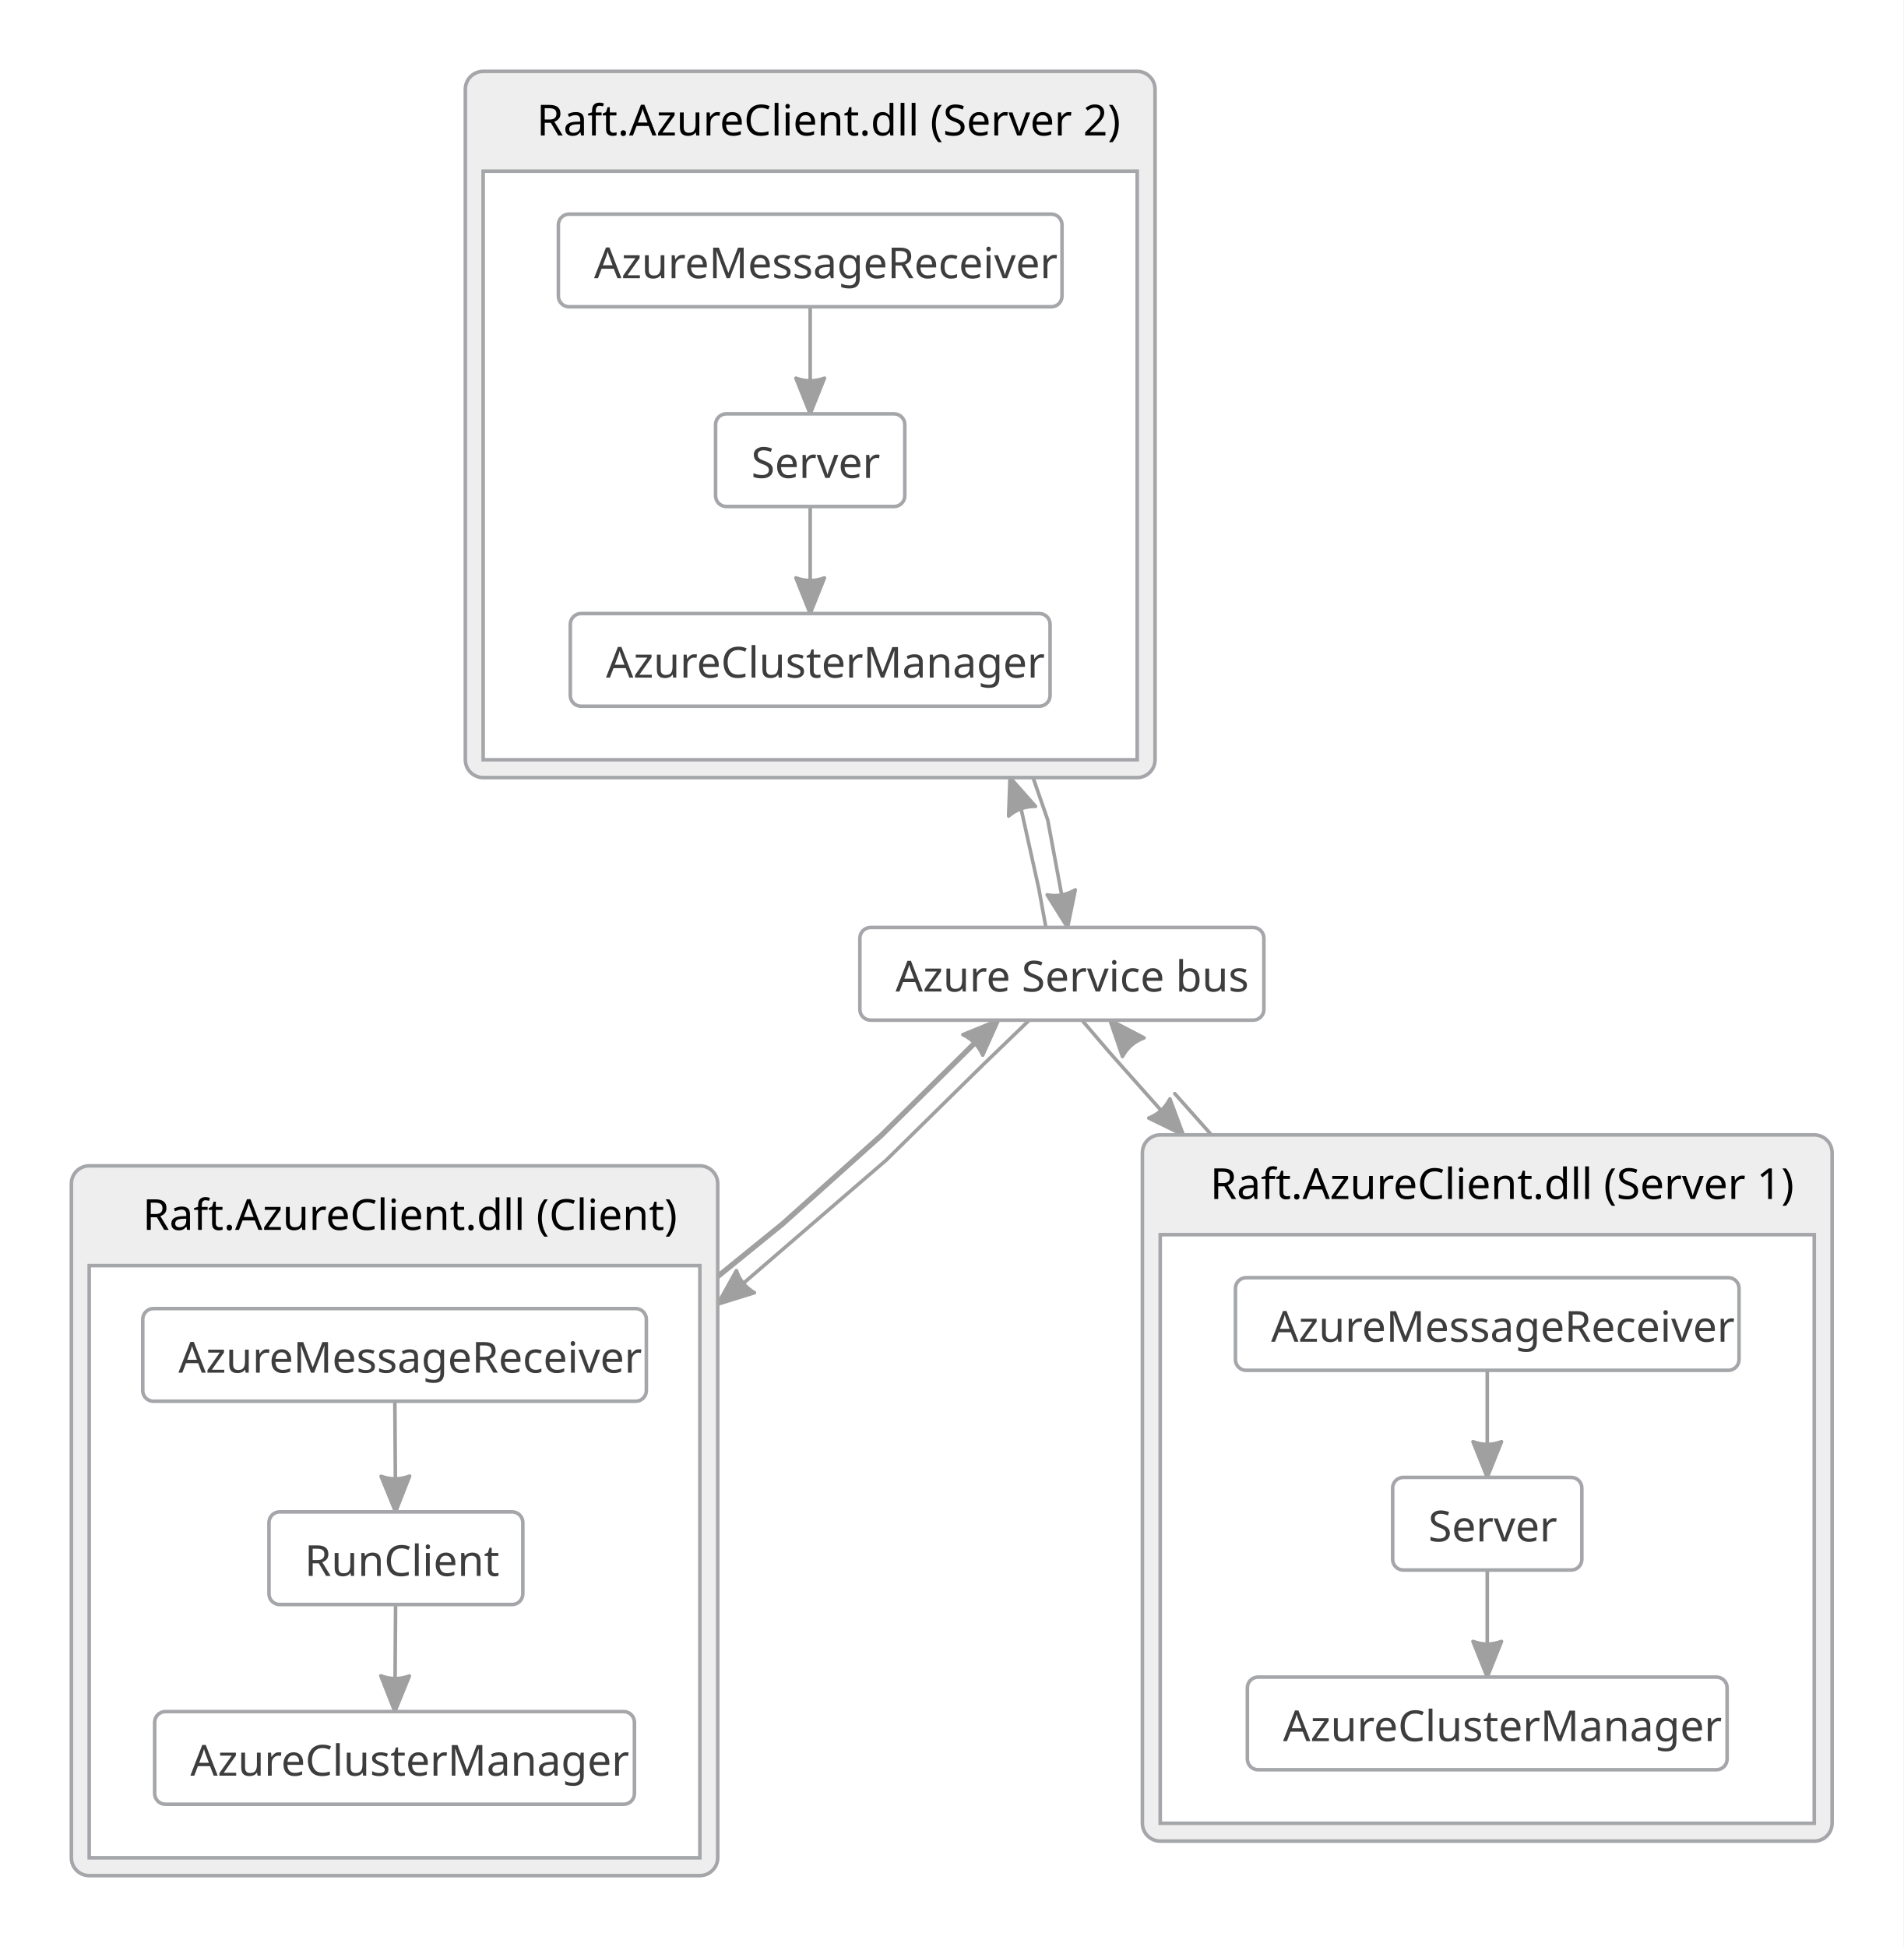
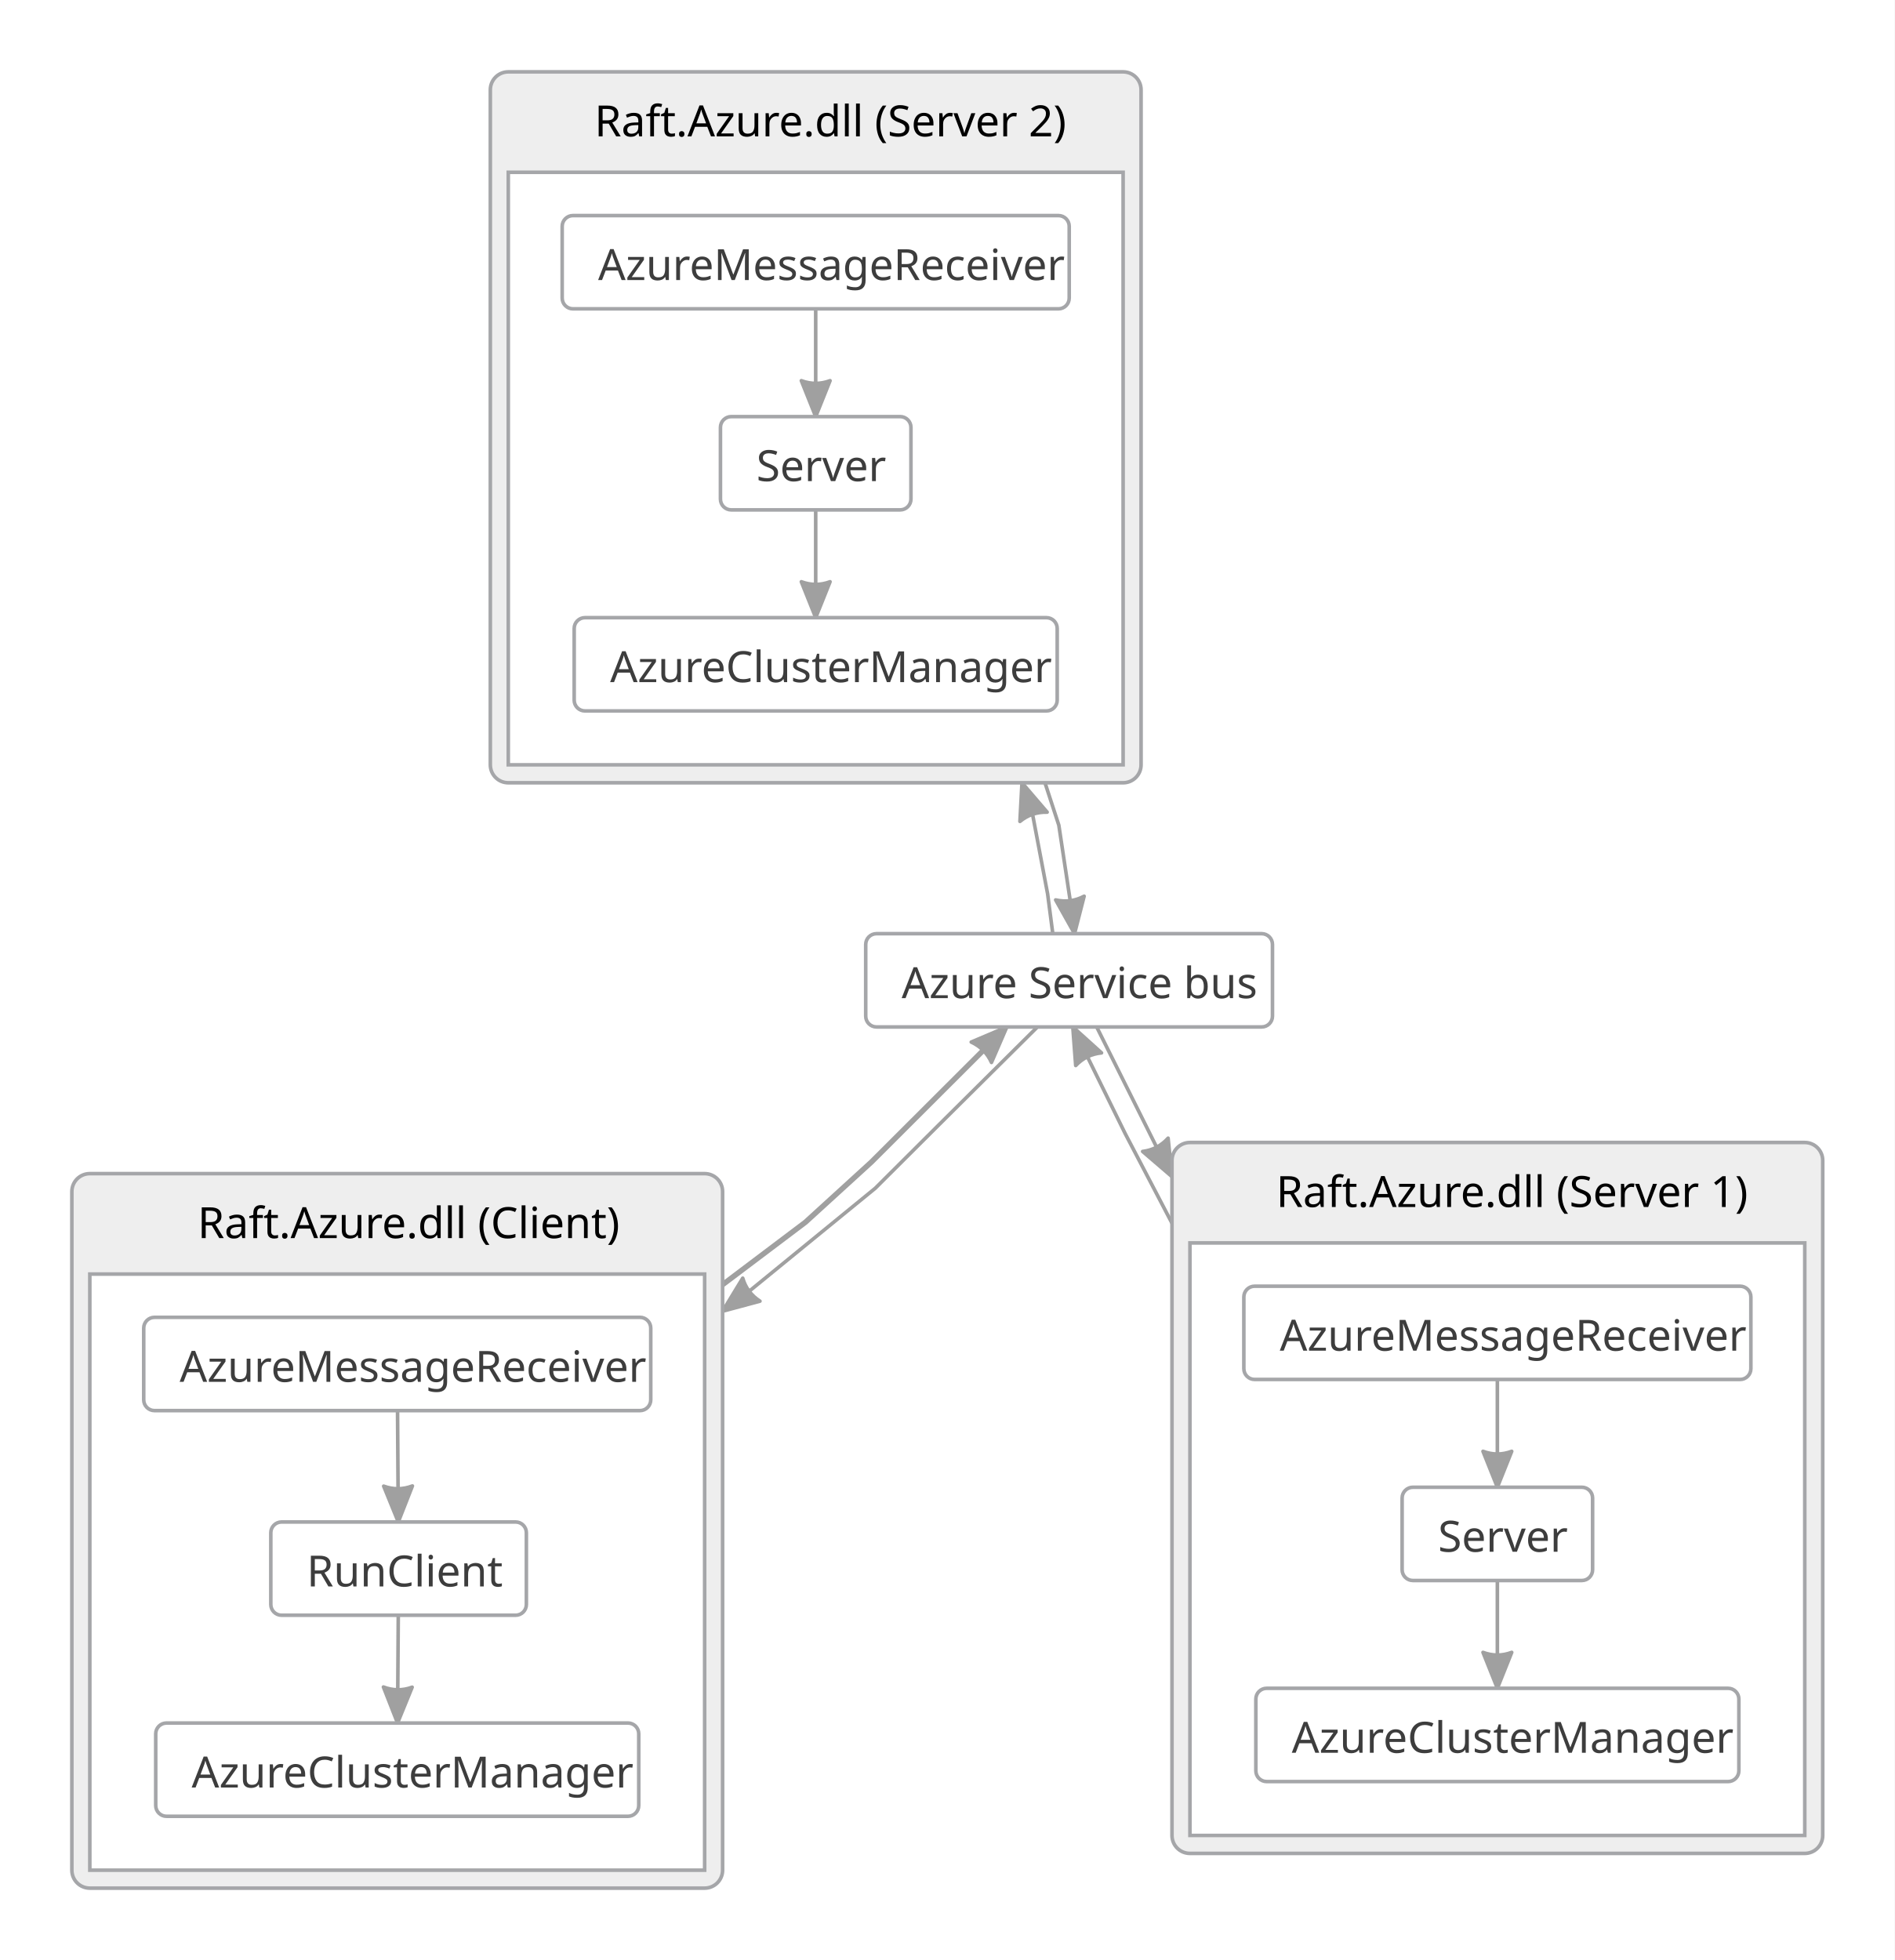
- <svg xmlns="http://www.w3.org/2000/svg" stroke-linecap="round" font-size="12" font-family="Segoe UI" width="533.397" height="545.547">
+ <svg xmlns="http://www.w3.org/2000/svg" stroke-linecap="round" font-size="12" font-family="Segoe UI" width="527.322" height="545.547">
  <defs />
-   <rect width="533.397" height="545.547" fill="#FFFFFF" />
-   <g transform="translate(-13.99998,-7.000003)">
-     <path d="M 302.433,292.84 L 289.236,305.578 L 262.319,332.084 L 222.109,366.748" fill="none" stroke="#A0A0A0" stroke-width="1" />
-     <path d="M 215.123,372.422 L 225.407,369.222 C 222.95,367.783 221.268,365.713 220.363,363.013 z" fill="#A0A0A0" stroke="#A0A0A0" stroke-width="1" stroke-linejoin="round" />
-     <path d="M 317.176,292.84 L 325.007,301.995 L 339.545,318.336" fill="none" stroke="#A0A0A0" stroke-width="1" />
-     <path d="M 345.594,325 L 341.835,314.907 C 340.533,317.44 338.558,319.232 335.911,320.284 z" fill="#A0A0A0" stroke="#A0A0A0" stroke-width="1" stroke-linejoin="round" />
-     <path d="M 307.089,266.88 L 305.097,255.993 L 300.069,233.35" fill="none" stroke="#A0A0A0" stroke-width="1" />
-     <path d="M 297.026,224.88 L 296.643,235.644 C 298.814,233.801 301.324,232.899 304.172,232.939 z" fill="#A0A0A0" stroke="#A0A0A0" stroke-width="1" stroke-linejoin="round" />
-     <path d="M 215.123,364.677 L 233.319,349.912 L 260.897,325.191 L 287.318,299.09" fill="none" stroke="#A0A0A0" stroke-width="1.5" />
-     <path d="M 293.794,292.84 L 283.82,296.907 C 286.392,298.131 288.244,300.05 289.376,302.663 z" fill="#A0A0A0" stroke="#A0A0A0" stroke-width="1" stroke-linejoin="round" />
-     <path d="M 353.479,325 L 343.2,313.429" fill="none" stroke="#A0A0A0" stroke-width="1" />
-     <path d="M 325.044,292.84 L 328.538,303.028 C 329.906,300.53 331.927,298.79 334.6,297.808 z" fill="#A0A0A0" stroke="#A0A0A0" stroke-width="1" stroke-linejoin="round" />
-     <path d="M 303.482,224.88 L 307.599,236.765 L 311.561,258.023" fill="none" stroke="#A0A0A0" stroke-width="1" />
-     <path d="M 313.159,266.88 L 315.319,256.329 C 312.873,257.786 310.249,258.26 307.447,257.749 z" fill="#A0A0A0" stroke="#A0A0A0" stroke-width="1" stroke-linejoin="round" />
-     <rect x="34" y="333.666" rx="5" ry="5" width="181.123" height="198.88" fill="#EEEEEE" stroke="#A5A6A9" stroke-width="1" />
-     <text x="54" y="351.616" fill="#000000">Raft.AzureClient.dll (Client)</text>
-     <rect x="39" y="361.626" width="171.123" height="165.92" fill="#FFFFFF" stroke="#A5A6A9" stroke-width="1" />
-     <path d="M 124.648,399.627 L 124.794,421.627" fill="none" stroke="#A0A0A0" stroke-width="1" />
-     <path d="M 124.854,430.627 L 128.787,420.6 C 126.127,421.618 123.461,421.636 120.787,420.653 z" fill="#A0A0A0" stroke="#A0A0A0" stroke-width="1" stroke-linejoin="round" />
-     <path d="M 124.852,456.587 L 124.71,477.587" fill="none" stroke="#A0A0A0" stroke-width="1" />
-     <path d="M 124.649,486.587 L 128.717,476.614 C 126.044,477.596 123.377,477.578 120.717,476.56 z" fill="#A0A0A0" stroke="#A0A0A0" stroke-width="1" stroke-linejoin="round" />
-     <rect x="57.342" y="486.587" rx="3" ry="3" width="134.44" height="25.96" fill="#FFFFFF" stroke="#A5A6A9" stroke-width="1" />
-     <text x="67.342" y="504.537" fill="#3D3D3D">AzureClusterManager</text>
-     <rect x="54" y="373.667" rx="3" ry="3" width="141.123" height="25.96" fill="#FFFFFF" stroke="#A5A6A9" stroke-width="1" />
-     <text x="64" y="391.617" fill="#3D3D3D">AzureMessageReceiver</text>
-     <rect x="89.373" y="430.627" rx="3" ry="3" width="71.133" height="25.96" fill="#FFFFFF" stroke="#A5A6A9" stroke-width="1" />
-     <text x="99.373" y="448.577" fill="#3D3D3D">RunClient</text>
-     <rect x="334.123" y="325" rx="5" ry="5" width="193.273" height="197.88" fill="#EEEEEE" stroke="#A5A6A9" stroke-width="1" />
-     <text x="353.123" y="342.95" fill="#000000">Raft.AzureClient.dll (Server 1)</text>
-     <rect x="339.123" y="352.96" width="183.273" height="164.92" fill="#FFFFFF" stroke="#A5A6A9" stroke-width="1" />
-     <path d="M 430.76,390.96 L 430.76,411.96" fill="none" stroke="#A0A0A0" stroke-width="1" />
-     <path d="M 430.76,420.96 L 434.76,410.96 C 432.093,411.96 429.427,411.96 426.76,410.96 z" fill="#A0A0A0" stroke="#A0A0A0" stroke-width="1" stroke-linejoin="round" />
-     <path d="M 430.76,446.92 L 430.76,467.92" fill="none" stroke="#A0A0A0" stroke-width="1" />
-     <path d="M 430.76,476.92 L 434.76,466.92 C 432.093,467.92 429.427,467.92 426.76,466.92 z" fill="#A0A0A0" stroke="#A0A0A0" stroke-width="1" stroke-linejoin="round" />
-     <rect x="363.54" y="476.92" rx="3" ry="3" width="134.44" height="25.96" fill="#FFFFFF" stroke="#A5A6A9" stroke-width="1" />
-     <text x="373.54" y="494.87" fill="#3D3D3D">AzureClusterManager</text>
-     <rect x="360.198" y="365" rx="3" ry="3" width="141.123" height="25.96" fill="#FFFFFF" stroke="#A5A6A9" stroke-width="1" />
-     <text x="370.198" y="382.95" fill="#3D3D3D">AzureMessageReceiver</text>
-     <rect x="404.25" y="420.96" rx="3" ry="3" width="53.02" height="25.96" fill="#FFFFFF" stroke="#A5A6A9" stroke-width="1" />
-     <text x="414.25" y="438.91" fill="#3D3D3D">Server</text>
-     <rect x="144.397" y="27" rx="5" ry="5" width="193.273" height="197.88" fill="#EEEEEE" stroke="#A5A6A9" stroke-width="1" />
-     <text x="164.397" y="44.95" fill="#000000">Raft.AzureClient.dll (Server 2)</text>
-     <rect x="149.397" y="54.96" width="183.273" height="164.92" fill="#FFFFFF" stroke="#A5A6A9" stroke-width="1" />
-     <path d="M 241.033,92.96 L 241.033,113.96" fill="none" stroke="#A0A0A0" stroke-width="1" />
-     <path d="M 241.033,122.96 L 245.033,112.96 C 242.367,113.96 239.7,113.96 237.033,112.96 z" fill="#A0A0A0" stroke="#A0A0A0" stroke-width="1" stroke-linejoin="round" />
-     <path d="M 241.033,148.92 L 241.033,169.92" fill="none" stroke="#A0A0A0" stroke-width="1" />
-     <path d="M 241.033,178.92 L 245.033,168.92 C 242.367,169.92 239.7,169.92 237.033,168.92 z" fill="#A0A0A0" stroke="#A0A0A0" stroke-width="1" stroke-linejoin="round" />
-     <rect x="173.813" y="178.92" rx="3" ry="3" width="134.44" height="25.96" fill="#FFFFFF" stroke="#A5A6A9" stroke-width="1" />
-     <text x="183.813" y="196.87" fill="#3D3D3D">AzureClusterManager</text>
-     <rect x="170.472" y="67" rx="3" ry="3" width="141.123" height="25.96" fill="#FFFFFF" stroke="#A5A6A9" stroke-width="1" />
-     <text x="180.472" y="84.95" fill="#3D3D3D">AzureMessageReceiver</text>
-     <rect x="214.523" y="122.96" rx="3" ry="3" width="53.02" height="25.96" fill="#FFFFFF" stroke="#A5A6A9" stroke-width="1" />
-     <text x="224.523" y="140.91" fill="#3D3D3D">Server</text>
-     <rect x="254.955" y="266.88" rx="3" ry="3" width="113.213" height="25.96" fill="#FFFFFF" stroke="#A5A6A9" stroke-width="1" />
-     <text x="264.955" y="284.83" fill="#3D3D3D">Azure Service bus</text>
+   <rect width="527.322" height="545.547" fill="#FFFFFF" />
+   <g transform="translate(-13.99998,-7.000002)">
+     <g id="AzureServiceBus-&gt;AzureMessageReceiver" />
+     <g id="AzureServiceBus-&gt;AzureMessageReceiver1" />
+     <g id="AzureServiceBus-&gt;AzureMessageReceiver2" />
+     <g id="AzureServiceBus-&gt;Raft.AzureClient.dll">
+       <path d="M 302.749,292.84 L 275.146,320.253 L 257.608,337.739 L 222.324,366.563" fill="none" stroke="#A0A0A0" stroke-width="1" />
+       <path d="M 215.123,371.962 L 225.524,369.164 C 223.124,367.63 221.525,365.496 220.725,362.763 z" fill="#A0A0A0" stroke="#A0A0A0" stroke-width="1" stroke-linejoin="round" />
+     </g>
+     <g id="AzureServiceBus-&gt;Raft.AzureClient.dll(Server)">
+       <path d="M 319.239,292.84 L 322.583,299.548 L 336.034,326.533" fill="none" stroke="#A0A0A0" stroke-width="1" />
+       <path d="M 340.198,334.511 L 339.117,323.795 C 337.216,325.916 334.852,327.15 332.025,327.497 z" fill="#A0A0A0" stroke="#A0A0A0" stroke-width="1" stroke-linejoin="round" />
+     </g>
+     <g id="AzureServiceBus-&gt;Raft.AzureClient.dll(Server2)">
+       <path d="M 307.025,266.88 L 305.586,255.822 L 301.344,233.401" fill="none" stroke="#A0A0A0" stroke-width="1" />
+       <path d="M 298.446,224.88 L 297.879,235.636 C 300.082,233.83 302.606,232.972 305.453,233.059 z" fill="#A0A0A0" stroke="#A0A0A0" stroke-width="1" stroke-linejoin="round" />
+     </g>
+     <g id="Raft.AzureClient.dll-&gt;AzureServiceBus" />
+     <g id="Raft.AzureClient.dll-&gt;AzureServiceBus">
+       <path d="M 215.123,364.578 L 238.169,347.196 L 256.576,330.408 L 287.848,299.182" fill="none" stroke="#A0A0A0" stroke-width="1.5" />
+       <path d="M 294.234,292.84 L 284.32,297.048 C 286.909,298.236 288.788,300.128 289.957,302.725 z" fill="#A0A0A0" stroke="#A0A0A0" stroke-width="1" stroke-linejoin="round" />
+     </g>
+     <g id="Raft.AzureClient.dll(Server)-&gt;AzureServiceBus">
+       <path d="M 340.198,347.454 L 327.154,322.491 L 316.554,300.922" fill="none" stroke="#A0A0A0" stroke-width="1" />
+       <path d="M 312.593,292.84 L 313.402,303.58 C 315.357,301.508 317.751,300.335 320.586,300.059 z" fill="#A0A0A0" stroke="#A0A0A0" stroke-width="1" stroke-linejoin="round" />
+     </g>
+     <g id="Raft.AzureClient.dll(Server2)-&gt;AzureServiceBus">
+       <path d="M 304.849,224.88 L 308.701,236.683 L 311.913,257.956" fill="none" stroke="#A0A0A0" stroke-width="1" />
+       <path d="M 313.076,266.88 L 315.75,256.447 C 313.235,257.783 310.591,258.128 307.817,257.481 z" fill="#A0A0A0" stroke="#A0A0A0" stroke-width="1" stroke-linejoin="round" />
+     </g>
+     <g id="Raft.AzureClient.dll">
+       <rect x="34" y="333.666" rx="5" ry="5" width="181.123" height="198.88" fill="#EEEEEE" stroke="#A5A6A9" stroke-width="1" />
+       <text x="69" y="351.616" fill="#000000">Raft.Azure.dll (Client)</text>
+       <rect x="39" y="361.626" width="171.123" height="165.92" fill="#FFFFFF" stroke="#A5A6A9" stroke-width="1" />
+       <g id="AzureMessageReceiver-&gt;Client">
+         <path d="M 124.648,399.627 L 124.794,421.627" fill="none" stroke="#A0A0A0" stroke-width="1" />
+         <path d="M 124.854,430.627 L 128.787,420.6 C 126.127,421.618 123.461,421.636 120.787,420.653 z" fill="#A0A0A0" stroke="#A0A0A0" stroke-width="1" stroke-linejoin="round" />
+       </g>
+       <g id="Client-&gt;AzureClusterManager1">
+         <path d="M 124.852,456.587 L 124.71,477.587" fill="none" stroke="#A0A0A0" stroke-width="1" />
+         <path d="M 124.649,486.587 L 128.717,476.614 C 126.044,477.596 123.377,477.578 120.717,476.56 z" fill="#A0A0A0" stroke="#A0A0A0" stroke-width="1" stroke-linejoin="round" />
+       </g>
+       <g id="AzureClusterManager1">
+         <rect x="57.342" y="486.587" rx="3" ry="3" width="134.44" height="25.96" fill="#FFFFFF" stroke="#A5A6A9" stroke-width="1" />
+         <text x="67.342" y="504.537" fill="#3D3D3D">AzureClusterManager</text>
+       </g>
+       <g id="AzureMessageReceiver">
+         <rect x="54" y="373.667" rx="3" ry="3" width="141.123" height="25.96" fill="#FFFFFF" stroke="#A5A6A9" stroke-width="1" />
+         <text x="64" y="391.617" fill="#3D3D3D">AzureMessageReceiver</text>
+       </g>
+       <g id="Client">
+         <rect x="89.373" y="430.627" rx="3" ry="3" width="71.133" height="25.96" fill="#FFFFFF" stroke="#A5A6A9" stroke-width="1" />
+         <text x="99.373" y="448.577" fill="#3D3D3D">RunClient</text>
+       </g>
+     </g>
+     <g id="Raft.AzureClient.dll(Server)">
+       <rect x="340.198" y="325" rx="5" ry="5" width="181.123" height="197.88" fill="#EEEEEE" stroke="#A5A6A9" stroke-width="1" />
+       <text x="369.198" y="342.95" fill="#000000">Raft.Azure.dll (Server 1)</text>
+       <rect x="345.198" y="352.96" width="171.123" height="164.92" fill="#FFFFFF" stroke="#A5A6A9" stroke-width="1" />
+       <g id="AzureMessageReceiver1-&gt;Server">
+         <path d="M 430.76,390.96 L 430.76,411.96" fill="none" stroke="#A0A0A0" stroke-width="1" />
+         <path d="M 430.76,420.96 L 434.76,410.96 C 432.093,411.96 429.427,411.96 426.76,410.96 z" fill="#A0A0A0" stroke="#A0A0A0" stroke-width="1" stroke-linejoin="round" />
+       </g>
+       <g id="Server-&gt;AzureClusterManager">
+         <path d="M 430.76,446.92 L 430.76,467.92" fill="none" stroke="#A0A0A0" stroke-width="1" />
+         <path d="M 430.76,476.92 L 434.76,466.92 C 432.093,467.92 429.427,467.92 426.76,466.92 z" fill="#A0A0A0" stroke="#A0A0A0" stroke-width="1" stroke-linejoin="round" />
+       </g>
+       <g id="AzureClusterManager">
+         <rect x="363.54" y="476.92" rx="3" ry="3" width="134.44" height="25.96" fill="#FFFFFF" stroke="#A5A6A9" stroke-width="1" />
+         <text x="373.54" y="494.87" fill="#3D3D3D">AzureClusterManager</text>
+       </g>
+       <g id="AzureMessageReceiver1">
+         <rect x="360.198" y="365" rx="3" ry="3" width="141.123" height="25.96" fill="#FFFFFF" stroke="#A5A6A9" stroke-width="1" />
+         <text x="370.198" y="382.95" fill="#3D3D3D">AzureMessageReceiver</text>
+       </g>
+       <g id="Server">
+         <rect x="404.25" y="420.96" rx="3" ry="3" width="53.02" height="25.96" fill="#FFFFFF" stroke="#A5A6A9" stroke-width="1" />
+         <text x="414.25" y="438.91" fill="#3D3D3D">Server</text>
+       </g>
+     </g>
+     <g id="Raft.AzureClient.dll(Server2)">
+       <rect x="150.472" y="27" rx="5" ry="5" width="181.123" height="197.88" fill="#EEEEEE" stroke="#A5A6A9" stroke-width="1" />
+       <text x="179.472" y="44.95" fill="#000000">Raft.Azure.dll (Server 2)</text>
+       <rect x="155.472" y="54.96" width="171.123" height="164.92" fill="#FFFFFF" stroke="#A5A6A9" stroke-width="1" />
+       <g id="AzureMessageReceiver2-&gt;Server1">
+         <path d="M 241.033,92.96 L 241.033,113.96" fill="none" stroke="#A0A0A0" stroke-width="1" />
+         <path d="M 241.033,122.96 L 245.033,112.96 C 242.367,113.96 239.7,113.96 237.033,112.96 z" fill="#A0A0A0" stroke="#A0A0A0" stroke-width="1" stroke-linejoin="round" />
+       </g>
+       <g id="Server1-&gt;AzureClusterManager2">
+         <path d="M 241.033,148.92 L 241.033,169.92" fill="none" stroke="#A0A0A0" stroke-width="1" />
+         <path d="M 241.033,178.92 L 245.033,168.92 C 242.367,169.92 239.7,169.92 237.033,168.92 z" fill="#A0A0A0" stroke="#A0A0A0" stroke-width="1" stroke-linejoin="round" />
+       </g>
+       <g id="AzureClusterManager2">
+         <rect x="173.813" y="178.92" rx="3" ry="3" width="134.44" height="25.96" fill="#FFFFFF" stroke="#A5A6A9" stroke-width="1" />
+         <text x="183.813" y="196.87" fill="#3D3D3D">AzureClusterManager</text>
+       </g>
+       <g id="AzureMessageReceiver2">
+         <rect x="170.472" y="67" rx="3" ry="3" width="141.123" height="25.96" fill="#FFFFFF" stroke="#A5A6A9" stroke-width="1" />
+         <text x="180.472" y="84.95" fill="#3D3D3D">AzureMessageReceiver</text>
+       </g>
+       <g id="Server1">
+         <rect x="214.523" y="122.96" rx="3" ry="3" width="53.02" height="25.96" fill="#FFFFFF" stroke="#A5A6A9" stroke-width="1" />
+         <text x="224.523" y="140.91" fill="#3D3D3D">Server</text>
+       </g>
+     </g>
+     <g id="AzureServiceBus">
+       <rect x="254.955" y="266.88" rx="3" ry="3" width="113.213" height="25.96" fill="#FFFFFF" stroke="#A5A6A9" stroke-width="1" />
+       <text x="264.955" y="284.83" fill="#3D3D3D">Azure Service bus</text>
+     </g>
  </g>
</svg>
